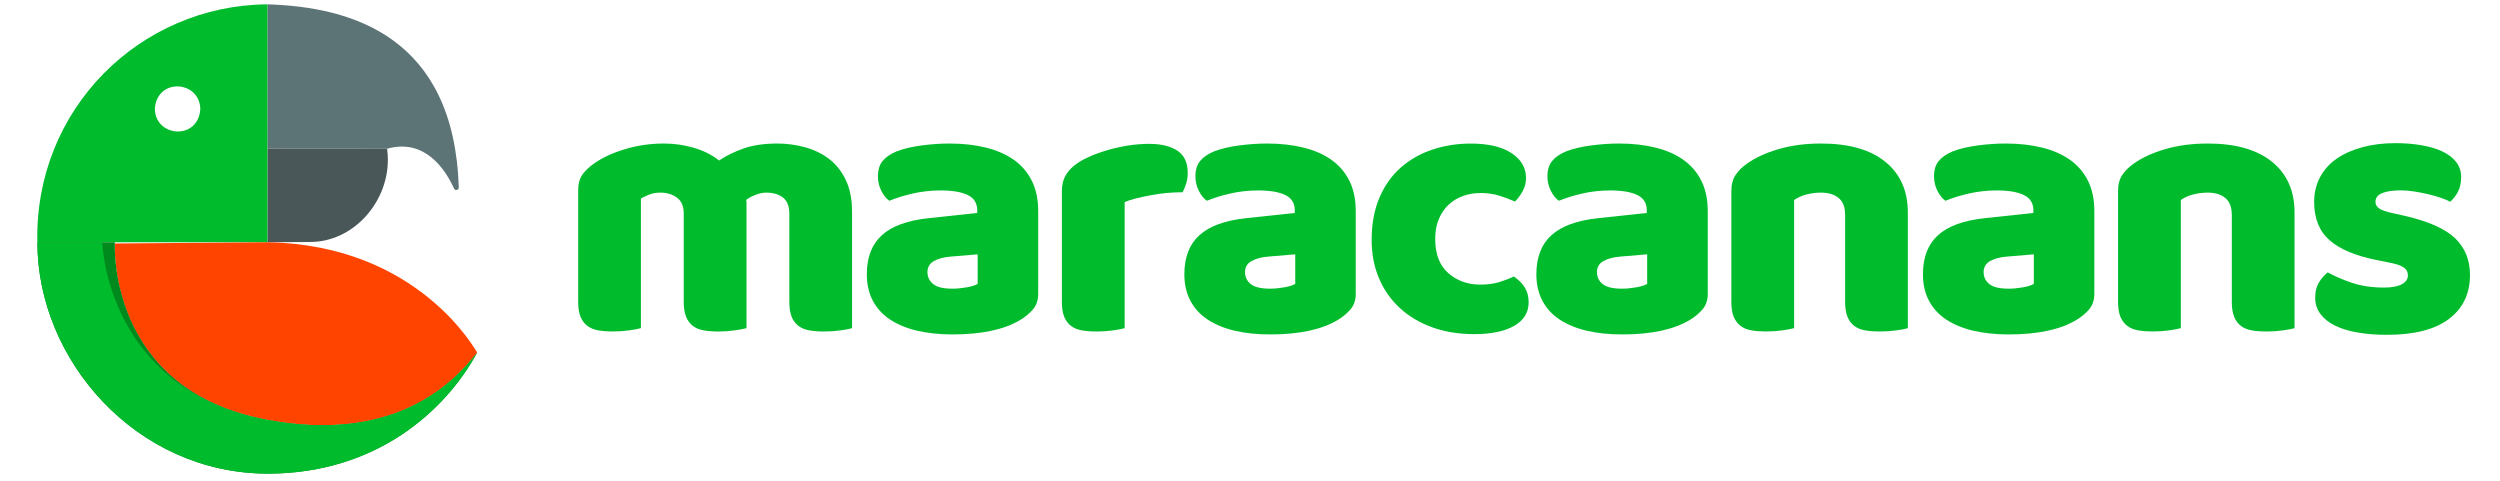
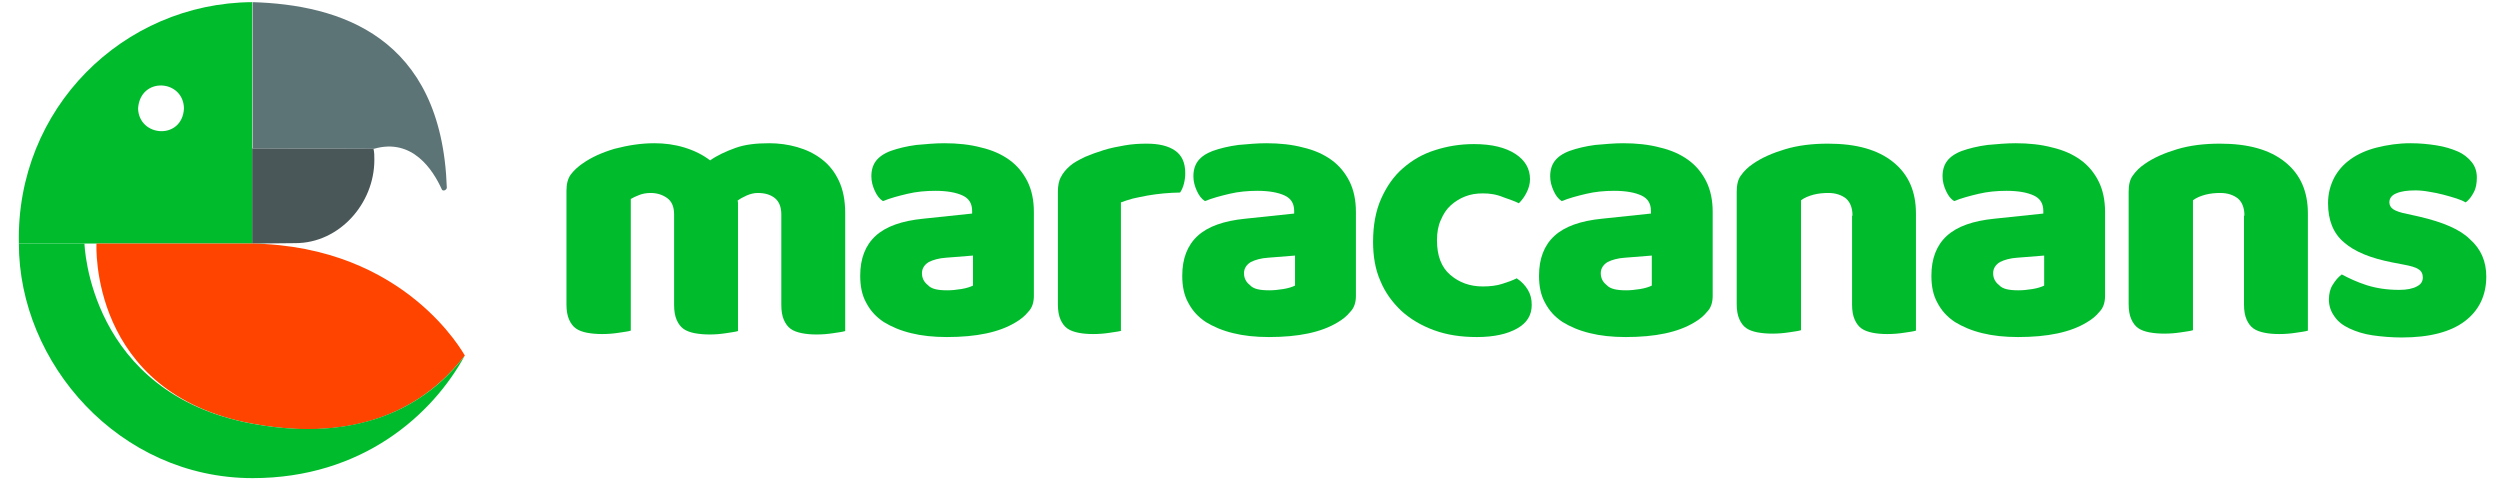
<svg xmlns="http://www.w3.org/2000/svg" version="1.1" id="Camada_1" x="0px" y="0px" viewBox="0 0 583 112" style="enable-background:new 0 0 583 112;" xml:space="preserve">
  <style type="text/css">
	.st0{fill:#5D7477;}
	.st1{fill:#4A5759;}
	.st2{fill:#00BC2D;}
- 	.st3{fill:#FF4400;}
- 	.st4{fill:#00891D;}
+ 	.st3{display:none;fill:#FF4400;}
+ 	.st4{fill:#FF4400;}
</style>
  <g>
-     <path class="st0" d="M105.88,43.97c-1.98-4.36-6.73-11.79-15.62-9.28l-27.9-0.07V1.01c19.84,0.6,43.52,7.64,44.63,42.69   C107.01,44.33,106.14,44.54,105.88,43.97" />
-     <path class="st1" d="M90.45,37.28c0,10.01-8.11,19.15-18.11,19.15c-0.1,0-9.97,0.07-9.97,0.07l0-21.88l27.9,0.07   C90.39,35.53,90.45,36.4,90.45,37.28" />
-     <path class="st2" d="M62.36,1.01C32.62,1.22,8,25.5,8.71,56.5h53.66L62.36,1.01z M36.11,25.41c0.45-7.35,10.44-6.67,10.6,0   C46.26,32.76,36.27,32.06,36.11,25.41" />
-     <path class="st3" d="M62.37,97.92c28.97,5.38,42.91-7.88,48.91-15.7c-0.2-0.18-13.52-25.14-48.91-25.72l-35.58,0.28   C26.79,56.78,24.69,90.92,62.37,97.92" />
-     <path class="st2" d="M63.3,56.54c0.69,0.02,1.38,0.04,2.06,0.08C64.66,56.57,63.98,56.56,63.3,56.54" />
-     <path class="st4" d="M62.37,97.92c-37.67-7-35.58-41.4-35.58-41.42H8.72c0,27.5,23.08,53.95,53.74,53.95   c25.24,0,41.45-14.64,48.81-28.23C105.28,90.04,91.33,103.3,62.37,97.92" />
-     <path class="st2" d="M62.37,97.92c-37.67-7-38.53-41.4-38.53-41.42H8.72c0,27.5,23.08,53.95,53.74,53.95   c25.24,0,41.45-14.64,48.81-28.23C105.28,90.04,91.33,103.3,62.37,97.92" />
-     <path class="st2" d="M154.86,33.47c2.35,0,4.66,0.33,6.93,0.99c2.27,0.66,4.23,1.65,5.9,2.97c1.72-1.15,3.66-2.1,5.81-2.84   c2.15-0.74,4.75-1.12,7.79-1.12c2.18,0,4.32,0.29,6.42,0.86c2.09,0.57,3.96,1.48,5.6,2.71c1.64,1.24,2.94,2.87,3.92,4.91   c0.98,2.04,1.47,4.52,1.47,7.45v27.13c-0.57,0.17-1.48,0.34-2.71,0.52c-1.24,0.17-2.51,0.26-3.83,0.26c-1.26,0-2.4-0.09-3.4-0.26   c-1.01-0.17-1.85-0.52-2.54-1.03c-0.69-0.52-1.22-1.22-1.59-2.11c-0.37-0.89-0.56-2.05-0.56-3.49V49.83c0-1.72-0.49-2.97-1.46-3.75   c-0.98-0.77-2.3-1.16-3.96-1.16c-0.81,0-1.67,0.19-2.58,0.56c-0.92,0.37-1.61,0.76-2.07,1.16c0.06,0.23,0.09,0.45,0.09,0.65v0.56   v28.68c-0.63,0.17-1.56,0.34-2.8,0.52c-1.24,0.17-2.48,0.26-3.75,0.26c-1.26,0-2.4-0.09-3.4-0.26c-1.01-0.17-1.85-0.52-2.54-1.03   c-0.69-0.52-1.22-1.22-1.59-2.11c-0.37-0.89-0.56-2.05-0.56-3.49V49.83c0-1.72-0.53-2.97-1.59-3.75c-1.06-0.77-2.34-1.16-3.83-1.16   c-1.03,0-1.92,0.16-2.67,0.47c-0.75,0.32-1.38,0.62-1.9,0.9v30.23c-0.57,0.17-1.48,0.34-2.71,0.52c-1.24,0.17-2.51,0.26-3.83,0.26   c-1.26,0-2.4-0.09-3.4-0.26c-1.01-0.17-1.85-0.52-2.54-1.03c-0.69-0.52-1.22-1.22-1.59-2.11c-0.37-0.89-0.56-2.05-0.56-3.49V44.41   c0-1.55,0.33-2.78,0.99-3.7c0.66-0.92,1.56-1.78,2.71-2.58c1.95-1.38,4.38-2.5,7.28-3.36C148.68,33.9,151.71,33.47,154.86,33.47" />
-     <path class="st2" d="M221.44,33.47c3.1,0,5.93,0.32,8.48,0.95c2.55,0.63,4.74,1.59,6.55,2.88c1.81,1.29,3.2,2.93,4.18,4.91   c0.97,1.98,1.46,4.32,1.46,7.02v19.29c0,1.49-0.42,2.71-1.25,3.66c-0.83,0.95-1.82,1.77-2.97,2.45c-3.73,2.24-8.99,3.36-15.76,3.36   c-3.04,0-5.78-0.29-8.23-0.86c-2.44-0.57-4.54-1.44-6.29-2.58c-1.75-1.15-3.1-2.61-4.05-4.39c-0.95-1.78-1.42-3.85-1.42-6.2   c0-3.96,1.18-7,3.53-9.13c2.35-2.12,6-3.44,10.94-3.96l11.28-1.21v-0.6c0-1.67-0.73-2.86-2.2-3.57c-1.46-0.72-3.57-1.08-6.33-1.08   c-2.18,0-4.31,0.23-6.37,0.69c-2.07,0.46-3.93,1.04-5.6,1.72c-0.75-0.52-1.38-1.3-1.89-2.37c-0.52-1.06-0.77-2.17-0.77-3.32   c0-1.49,0.36-2.68,1.08-3.57c0.72-0.89,1.82-1.65,3.32-2.28c1.66-0.63,3.63-1.09,5.9-1.38C217.29,33.61,219.43,33.47,221.44,33.47    M222.13,67.32c0.97,0,2.05-0.1,3.23-0.3c1.18-0.2,2.05-0.47,2.63-0.82v-6.89l-6.2,0.52c-1.61,0.12-2.93,0.46-3.96,1.03   c-1.03,0.57-1.55,1.44-1.55,2.58c0,1.15,0.45,2.08,1.34,2.8C218.49,66.96,220,67.32,222.13,67.32" />
-     <path class="st2" d="M262.26,76.53c-0.57,0.17-1.48,0.34-2.71,0.52c-1.24,0.17-2.51,0.26-3.83,0.26c-1.26,0-2.4-0.09-3.4-0.26   c-1.01-0.17-1.85-0.52-2.54-1.03c-0.69-0.52-1.22-1.22-1.59-2.11c-0.37-0.89-0.56-2.05-0.56-3.49V44.58c0-1.32,0.24-2.45,0.73-3.4   c0.49-0.95,1.19-1.79,2.11-2.54c0.92-0.75,2.05-1.42,3.4-2.03c1.35-0.6,2.8-1.13,4.35-1.59c1.55-0.46,3.16-0.82,4.82-1.08   c1.67-0.26,3.33-0.39,4.99-0.39c2.76,0,4.94,0.53,6.54,1.59c1.61,1.06,2.41,2.8,2.41,5.21c0,0.8-0.12,1.59-0.34,2.37   c-0.23,0.78-0.52,1.48-0.86,2.11c-1.21,0-2.44,0.06-3.7,0.17c-1.26,0.12-2.5,0.29-3.7,0.52c-1.21,0.23-2.34,0.47-3.4,0.73   c-1.06,0.26-1.97,0.56-2.71,0.9V76.53z" />
-     <path class="st2" d="M295.5,33.47c3.1,0,5.93,0.32,8.48,0.95c2.55,0.63,4.74,1.59,6.54,2.88c1.81,1.29,3.2,2.93,4.18,4.91   c0.98,1.98,1.46,4.32,1.46,7.02v19.29c0,1.49-0.42,2.71-1.25,3.66c-0.83,0.95-1.82,1.77-2.97,2.45c-3.73,2.24-8.99,3.36-15.76,3.36   c-3.04,0-5.79-0.29-8.23-0.86c-2.44-0.57-4.53-1.44-6.29-2.58c-1.75-1.15-3.1-2.61-4.05-4.39c-0.95-1.78-1.42-3.85-1.42-6.2   c0-3.96,1.18-7,3.53-9.13c2.35-2.12,6-3.44,10.94-3.96l11.28-1.21v-0.6c0-1.67-0.73-2.86-2.2-3.57c-1.47-0.72-3.57-1.08-6.33-1.08   c-2.18,0-4.31,0.23-6.37,0.69c-2.07,0.46-3.93,1.04-5.6,1.72c-0.75-0.52-1.38-1.3-1.9-2.37c-0.52-1.06-0.77-2.17-0.77-3.32   c0-1.49,0.36-2.68,1.08-3.57c0.72-0.89,1.82-1.65,3.32-2.28c1.66-0.63,3.63-1.09,5.9-1.38C291.35,33.61,293.49,33.47,295.5,33.47    M296.19,67.32c0.98,0,2.05-0.1,3.23-0.3c1.18-0.2,2.05-0.47,2.63-0.82v-6.89l-6.2,0.52c-1.61,0.12-2.93,0.46-3.96,1.03   c-1.03,0.57-1.55,1.44-1.55,2.58c0,1.15,0.44,2.08,1.33,2.8C292.56,66.96,294.07,67.32,296.19,67.32" />
-     <path class="st2" d="M345.28,45.01c-1.44,0-2.8,0.23-4.09,0.69c-1.29,0.46-2.41,1.13-3.36,2.02c-0.95,0.89-1.71,2-2.28,3.32   c-0.57,1.32-0.86,2.87-0.86,4.65c0,3.56,1.02,6.23,3.06,8.01c2.04,1.78,4.52,2.67,7.45,2.67c1.72,0,3.21-0.2,4.48-0.6   c1.26-0.4,2.38-0.83,3.36-1.29c1.15,0.81,2.01,1.68,2.58,2.63c0.57,0.95,0.86,2.08,0.86,3.4c0,2.35-1.12,4.18-3.36,5.47   c-2.24,1.29-5.34,1.94-9.3,1.94c-3.62,0-6.89-0.53-9.82-1.59c-2.93-1.06-5.44-2.55-7.54-4.48c-2.1-1.92-3.72-4.23-4.87-6.93   c-1.15-2.7-1.72-5.68-1.72-8.96c0-3.79,0.62-7.1,1.85-9.95c1.23-2.84,2.91-5.18,5.04-7.02c2.12-1.84,4.58-3.22,7.36-4.13   c2.78-0.92,5.73-1.38,8.83-1.38c4.13,0,7.32,0.75,9.56,2.24c2.24,1.49,3.36,3.42,3.36,5.77c0,1.09-0.26,2.11-0.77,3.06   c-0.52,0.95-1.12,1.77-1.81,2.46c-0.98-0.46-2.15-0.9-3.53-1.34C348.38,45.23,346.89,45.01,345.28,45.01" />
-     <path class="st2" d="M377.58,33.47c3.1,0,5.93,0.32,8.48,0.95c2.55,0.63,4.74,1.59,6.54,2.88c1.81,1.29,3.2,2.93,4.18,4.91   c0.98,1.98,1.47,4.32,1.47,7.02v19.29c0,1.49-0.42,2.71-1.25,3.66c-0.83,0.95-1.82,1.77-2.97,2.45c-3.73,2.24-8.99,3.36-15.76,3.36   c-3.04,0-5.79-0.29-8.23-0.86c-2.44-0.57-4.53-1.44-6.29-2.58c-1.75-1.15-3.1-2.61-4.05-4.39c-0.95-1.78-1.42-3.85-1.42-6.2   c0-3.96,1.18-7,3.53-9.13c2.35-2.12,6-3.44,10.94-3.96l11.28-1.21v-0.6c0-1.67-0.73-2.86-2.2-3.57c-1.47-0.72-3.57-1.08-6.33-1.08   c-2.18,0-4.31,0.23-6.37,0.69c-2.07,0.46-3.93,1.04-5.6,1.72c-0.75-0.52-1.38-1.3-1.9-2.37c-0.52-1.06-0.77-2.17-0.77-3.32   c0-1.49,0.36-2.68,1.08-3.57c0.72-0.89,1.82-1.65,3.32-2.28c1.66-0.63,3.63-1.09,5.9-1.38C373.43,33.61,375.57,33.47,377.58,33.47    M378.26,67.32c0.98,0,2.05-0.1,3.23-0.3c1.18-0.2,2.05-0.47,2.63-0.82v-6.89l-6.2,0.52c-1.61,0.12-2.93,0.46-3.96,1.03   c-1.03,0.57-1.55,1.44-1.55,2.58c0,1.15,0.44,2.08,1.33,2.8C374.63,66.96,376.14,67.32,378.26,67.32" />
-     <path class="st2" d="M430.28,50.09c0-1.78-0.5-3.09-1.51-3.92c-1.01-0.83-2.37-1.25-4.09-1.25c-1.15,0-2.28,0.14-3.4,0.43   c-1.12,0.29-2.08,0.72-2.89,1.29v29.88c-0.57,0.17-1.48,0.35-2.71,0.52c-1.24,0.17-2.51,0.26-3.83,0.26c-1.26,0-2.4-0.08-3.4-0.26   c-1.01-0.17-1.85-0.52-2.54-1.03c-0.69-0.52-1.22-1.22-1.6-2.11c-0.37-0.89-0.56-2.05-0.56-3.49V44.58c0-1.55,0.33-2.81,0.99-3.79   c0.66-0.98,1.56-1.87,2.71-2.67c1.95-1.38,4.41-2.5,7.36-3.36c2.96-0.86,6.24-1.29,9.86-1.29c6.49,0,11.48,1.42,14.99,4.26   c3.5,2.84,5.25,6.79,5.25,11.84v26.96c-0.57,0.17-1.48,0.35-2.71,0.52c-1.24,0.17-2.51,0.26-3.83,0.26c-1.26,0-2.4-0.08-3.4-0.26   c-1.01-0.17-1.85-0.52-2.54-1.03s-1.22-1.22-1.59-2.11c-0.37-0.89-0.56-2.05-0.56-3.49V50.09z" />
-     <path class="st2" d="M467.74,33.47c3.1,0,5.93,0.32,8.48,0.95c2.55,0.63,4.74,1.59,6.54,2.88c1.81,1.29,3.2,2.93,4.18,4.91   c0.98,1.98,1.46,4.32,1.46,7.02v19.29c0,1.49-0.42,2.71-1.25,3.66c-0.83,0.95-1.82,1.77-2.97,2.45c-3.73,2.24-8.99,3.36-15.76,3.36   c-3.04,0-5.78-0.29-8.23-0.86c-2.44-0.57-4.53-1.44-6.29-2.58c-1.75-1.15-3.1-2.61-4.05-4.39c-0.95-1.78-1.42-3.85-1.42-6.2   c0-3.96,1.18-7,3.53-9.13c2.35-2.12,6-3.44,10.94-3.96l11.28-1.21v-0.6c0-1.67-0.73-2.86-2.2-3.57c-1.46-0.72-3.57-1.08-6.33-1.08   c-2.18,0-4.31,0.23-6.37,0.69c-2.07,0.46-3.93,1.04-5.6,1.72c-0.75-0.52-1.38-1.3-1.9-2.37c-0.52-1.06-0.77-2.17-0.77-3.32   c0-1.49,0.36-2.68,1.08-3.57c0.72-0.89,1.82-1.65,3.32-2.28c1.66-0.63,3.63-1.09,5.9-1.38C463.6,33.61,465.73,33.47,467.74,33.47    M468.43,67.32c0.98,0,2.05-0.1,3.23-0.3c1.18-0.2,2.05-0.47,2.63-0.82v-6.89l-6.2,0.52c-1.61,0.12-2.93,0.46-3.96,1.03   c-1.03,0.57-1.55,1.44-1.55,2.58c0,1.15,0.44,2.08,1.33,2.8C464.8,66.96,466.31,67.32,468.43,67.32" />
-     <path class="st2" d="M520.45,50.09c0-1.78-0.5-3.09-1.51-3.92c-1.01-0.83-2.37-1.25-4.09-1.25c-1.15,0-2.28,0.14-3.4,0.43   c-1.12,0.29-2.08,0.72-2.88,1.29v29.88c-0.58,0.17-1.48,0.35-2.71,0.52c-1.24,0.17-2.51,0.26-3.83,0.26c-1.26,0-2.4-0.08-3.4-0.26   c-1.01-0.17-1.85-0.52-2.54-1.03c-0.69-0.52-1.22-1.22-1.6-2.11c-0.37-0.89-0.56-2.05-0.56-3.49V44.58c0-1.55,0.33-2.81,0.99-3.79   c0.66-0.98,1.56-1.87,2.71-2.67c1.95-1.38,4.41-2.5,7.36-3.36c2.96-0.86,6.24-1.29,9.86-1.29c6.49,0,11.48,1.42,14.99,4.26   c3.5,2.84,5.25,6.79,5.25,11.84v26.96c-0.57,0.17-1.48,0.35-2.71,0.52c-1.24,0.17-2.51,0.26-3.83,0.26c-1.26,0-2.4-0.08-3.4-0.26   c-1.01-0.17-1.85-0.52-2.54-1.03s-1.22-1.22-1.59-2.11c-0.37-0.89-0.56-2.05-0.56-3.49V50.09z" />
-     <path class="st2" d="M576,64.13c0,4.36-1.64,7.78-4.91,10.25c-3.27,2.47-8.09,3.7-14.47,3.7c-2.41,0-4.65-0.17-6.72-0.52   s-3.83-0.88-5.3-1.59s-2.61-1.62-3.45-2.71c-0.83-1.09-1.25-2.38-1.25-3.88c0-1.38,0.29-2.54,0.86-3.49   c0.57-0.95,1.26-1.73,2.07-2.37c1.66,0.92,3.57,1.74,5.73,2.46c2.15,0.72,4.63,1.08,7.45,1.08c1.78,0,3.14-0.26,4.09-0.77   c0.95-0.52,1.42-1.21,1.42-2.07c0-0.8-0.34-1.43-1.03-1.89c-0.69-0.46-1.84-0.83-3.44-1.12l-2.58-0.52   c-5-0.97-8.71-2.51-11.15-4.61c-2.44-2.1-3.66-5.1-3.66-9c0-2.12,0.46-4.05,1.38-5.77c0.92-1.72,2.21-3.16,3.87-4.31   c1.67-1.15,3.66-2.04,5.99-2.67c2.33-0.63,4.89-0.95,7.71-0.95c2.12,0,4.12,0.16,5.98,0.47c1.87,0.32,3.49,0.79,4.87,1.42   c1.38,0.63,2.47,1.45,3.27,2.45c0.8,1.01,1.21,2.2,1.21,3.57c0,1.32-0.25,2.45-0.73,3.4c-0.49,0.95-1.11,1.74-1.85,2.37   c-0.46-0.29-1.15-0.59-2.07-0.9c-0.92-0.32-1.92-0.6-3.01-0.86c-1.09-0.26-2.2-0.48-3.32-0.65c-1.12-0.17-2.14-0.26-3.06-0.26   c-1.89,0-3.36,0.22-4.39,0.65c-1.04,0.43-1.55,1.11-1.55,2.02c0,0.63,0.29,1.15,0.86,1.55c0.57,0.4,1.66,0.78,3.27,1.12l2.67,0.6   c5.51,1.26,9.43,3,11.76,5.21C574.84,57.77,576,60.63,576,64.13" />
+     <g id="Icone_2_">
+       <path class="st0" d="M103,44.1c-2-4.4-6.8-12-15.8-9.4l-28.3-0.1l0-34.1c20.1,0.6,44.1,7.8,45.3,43.3    C104.1,44.4,103.2,44.7,103,44.1z" />
+       <path class="st1" d="M87.3,37.3c0,10.2-8.2,19.4-18.4,19.4c-0.1,0-10.1,0.1-10.1,0.1l0-22.2l28.3,0.1    C87.3,35.5,87.3,36.4,87.3,37.3z" />
+       <path class="st2" d="M58.8,0.5C28.7,0.7,3.7,25.3,4.4,56.8h54.4L58.8,0.5z M32.2,25.3c0.5-7.5,10.6-6.8,10.7,0    C42.5,32.7,32.4,32,32.2,25.3z" />
+       <path class="st3" d="M58.8,98.8c29.4,5.5,43.5-8,49.6-15.9c-0.2-0.2-13.7-25.5-49.6-26.1H19.8C19.8,56.8,20.6,91.7,58.8,98.8z" />
+       <path class="st4" d="M58.8,98.8c29.4,5.5,43.5-8,49.6-15.9c-0.2-0.2-13.7-25.5-49.6-26.1l-36.3,0C22.5,56.8,20.6,91.7,58.8,98.8z" />
+       <g>
+         <path class="st2" d="M59.8,56.8c0.7,0,1.4,0,2.1,0.1C61.2,56.9,60.5,56.8,59.8,56.8z" />
+         <path class="st2" d="M58.8,98.8c-38.2-7.1-39.1-42-39.1-42H4.4c0,27.9,23.4,54.7,54.5,54.7c25.6,0,42-14.8,49.5-28.6     C102.4,90.8,88.2,104.2,58.8,98.8z" />
+       </g>
+     </g>
+     <g>
+       <path class="st2" d="M152.6,33.4c2.4,0,4.7,0.3,7,1c2.3,0.7,4.3,1.7,6,3c1.7-1.2,3.7-2.1,5.9-2.9c2.2-0.8,4.8-1.1,7.9-1.1    c2.2,0,4.4,0.3,6.5,0.9c2.1,0.6,4,1.5,5.7,2.8c1.7,1.3,3,2.9,4,5c1,2.1,1.5,4.6,1.5,7.6v27.5c-0.6,0.2-1.5,0.3-2.8,0.5    c-1.3,0.2-2.5,0.3-3.9,0.3c-1.3,0-2.4-0.1-3.4-0.3c-1-0.2-1.9-0.5-2.6-1c-0.7-0.5-1.2-1.2-1.6-2.1c-0.4-0.9-0.6-2.1-0.6-3.5V50    c0-1.7-0.5-3-1.5-3.8c-1-0.8-2.3-1.2-4-1.2c-0.8,0-1.7,0.2-2.6,0.6c-0.9,0.4-1.6,0.8-2.1,1.2c0.1,0.2,0.1,0.5,0.1,0.7    c0,0.2,0,0.4,0,0.6v29.1c-0.6,0.2-1.6,0.3-2.8,0.5c-1.3,0.2-2.5,0.3-3.8,0.3c-1.3,0-2.4-0.1-3.5-0.3c-1-0.2-1.9-0.5-2.6-1    c-0.7-0.5-1.2-1.2-1.6-2.1c-0.4-0.9-0.6-2.1-0.6-3.5V50c0-1.7-0.5-3-1.6-3.8c-1.1-0.8-2.4-1.2-3.9-1.2c-1,0-2,0.2-2.7,0.5    c-0.8,0.3-1.4,0.6-1.9,0.9v30.7c-0.6,0.2-1.5,0.3-2.8,0.5c-1.3,0.2-2.5,0.3-3.9,0.3c-1.3,0-2.4-0.1-3.5-0.3c-1-0.2-1.9-0.5-2.6-1    c-0.7-0.5-1.2-1.2-1.6-2.1c-0.4-0.9-0.6-2.1-0.6-3.5V44.5c0-1.6,0.3-2.8,1-3.8c0.7-0.9,1.6-1.8,2.8-2.6c2-1.4,4.4-2.5,7.4-3.4    C146.4,33.9,149.4,33.4,152.6,33.4z" />
+       <path class="st2" d="M220.2,33.4c3.1,0,6,0.3,8.6,1c2.6,0.6,4.8,1.6,6.6,2.9c1.8,1.3,3.2,3,4.2,5c1,2,1.5,4.4,1.5,7.1V69    c0,1.5-0.4,2.8-1.3,3.7c-0.8,1-1.8,1.8-3,2.5c-3.8,2.3-9.1,3.4-16,3.4c-3.1,0-5.9-0.3-8.3-0.9c-2.5-0.6-4.6-1.5-6.4-2.6    c-1.8-1.2-3.1-2.6-4.1-4.5c-1-1.8-1.4-3.9-1.4-6.3c0-4,1.2-7.1,3.6-9.3c2.4-2.2,6.1-3.5,11.1-4l11.4-1.2v-0.6    c0-1.7-0.7-2.9-2.2-3.6c-1.5-0.7-3.6-1.1-6.4-1.1c-2.2,0-4.4,0.2-6.5,0.7c-2.1,0.5-4,1-5.7,1.7c-0.8-0.5-1.4-1.3-1.9-2.4    c-0.5-1.1-0.8-2.2-0.8-3.4c0-1.5,0.4-2.7,1.1-3.6c0.7-0.9,1.8-1.7,3.4-2.3c1.7-0.6,3.7-1.1,6-1.4C216,33.6,218.1,33.4,220.2,33.4z     M220.9,67.7c1,0,2.1-0.1,3.3-0.3c1.2-0.2,2.1-0.5,2.7-0.8v-7l-6.3,0.5c-1.6,0.1-3,0.5-4,1c-1,0.6-1.6,1.5-1.6,2.6    c0,1.2,0.5,2.1,1.4,2.8C217.2,67.4,218.7,67.7,220.9,67.7z" />
+       <path class="st2" d="M261.6,77.1c-0.6,0.2-1.5,0.3-2.8,0.5c-1.3,0.2-2.5,0.3-3.9,0.3c-1.3,0-2.4-0.1-3.4-0.3c-1-0.2-1.9-0.5-2.6-1    c-0.7-0.5-1.2-1.2-1.6-2.1c-0.4-0.9-0.6-2.1-0.6-3.5V44.7c0-1.3,0.2-2.5,0.7-3.4c0.5-1,1.2-1.8,2.1-2.6c0.9-0.8,2.1-1.4,3.5-2.1    c1.4-0.6,2.8-1.1,4.4-1.6c1.6-0.5,3.2-0.8,4.9-1.1c1.7-0.3,3.4-0.4,5.1-0.4c2.8,0,5,0.5,6.6,1.6c1.6,1.1,2.4,2.8,2.4,5.3    c0,0.8-0.1,1.6-0.3,2.4c-0.2,0.8-0.5,1.5-0.9,2.1c-1.2,0-2.5,0.1-3.8,0.2c-1.3,0.1-2.5,0.3-3.8,0.5c-1.2,0.2-2.4,0.5-3.4,0.7    c-1.1,0.3-2,0.6-2.8,0.9V77.1z" />
+       <path class="st2" d="M295.3,33.4c3.1,0,6,0.3,8.6,1c2.6,0.6,4.8,1.6,6.6,2.9c1.8,1.3,3.2,3,4.2,5c1,2,1.5,4.4,1.5,7.1V69    c0,1.5-0.4,2.8-1.3,3.7c-0.8,1-1.8,1.8-3,2.5c-3.8,2.3-9.1,3.4-16,3.4c-3.1,0-5.9-0.3-8.3-0.9c-2.5-0.6-4.6-1.5-6.4-2.6    c-1.8-1.2-3.1-2.6-4.1-4.5c-1-1.8-1.4-3.9-1.4-6.3c0-4,1.2-7.1,3.6-9.3c2.4-2.2,6.1-3.5,11.1-4l11.4-1.2v-0.6    c0-1.7-0.7-2.9-2.2-3.6c-1.5-0.7-3.6-1.1-6.4-1.1c-2.2,0-4.4,0.2-6.5,0.7c-2.1,0.5-4,1-5.7,1.7c-0.8-0.5-1.4-1.3-1.9-2.4    c-0.5-1.1-0.8-2.2-0.8-3.4c0-1.5,0.4-2.7,1.1-3.6c0.7-0.9,1.8-1.7,3.4-2.3c1.7-0.6,3.7-1.1,6-1.4    C291.1,33.6,293.2,33.4,295.3,33.4z M296,67.7c1,0,2.1-0.1,3.3-0.3c1.2-0.2,2.1-0.5,2.7-0.8v-7l-6.3,0.5c-1.6,0.1-3,0.5-4,1    c-1,0.6-1.6,1.5-1.6,2.6c0,1.2,0.5,2.1,1.4,2.8C292.3,67.4,293.8,67.7,296,67.7z" />
+       <path class="st2" d="M345.8,45.1c-1.5,0-2.8,0.2-4.1,0.7c-1.3,0.5-2.4,1.2-3.4,2.1c-1,0.9-1.7,2-2.3,3.4c-0.6,1.3-0.9,2.9-0.9,4.7    c0,3.6,1,6.3,3.1,8.1c2.1,1.8,4.6,2.7,7.6,2.7c1.7,0,3.3-0.2,4.5-0.6c1.3-0.4,2.4-0.8,3.4-1.3c1.2,0.8,2,1.7,2.6,2.7    c0.6,1,0.9,2.1,0.9,3.5c0,2.4-1.1,4.2-3.4,5.5c-2.3,1.3-5.4,2-9.4,2c-3.7,0-7-0.5-10-1.6c-3-1.1-5.5-2.6-7.6-4.5    c-2.1-2-3.8-4.3-4.9-7c-1.2-2.7-1.7-5.8-1.7-9.1c0-3.8,0.6-7.2,1.9-10.1c1.3-2.9,3-5.3,5.1-7.1c2.2-1.9,4.6-3.3,7.5-4.2    c2.8-0.9,5.8-1.4,9-1.4c4.2,0,7.4,0.8,9.7,2.3c2.3,1.5,3.4,3.5,3.4,5.9c0,1.1-0.3,2.1-0.8,3.1c-0.5,1-1.1,1.8-1.8,2.5    c-1-0.5-2.2-0.9-3.6-1.4C348.9,45.3,347.4,45.1,345.8,45.1z" />
+       <path class="st2" d="M378.5,33.4c3.1,0,6,0.3,8.6,1c2.6,0.6,4.8,1.6,6.6,2.9c1.8,1.3,3.2,3,4.2,5c1,2,1.5,4.4,1.5,7.1V69    c0,1.5-0.4,2.8-1.3,3.7c-0.8,1-1.8,1.8-3,2.5c-3.8,2.3-9.1,3.4-16,3.4c-3.1,0-5.9-0.3-8.3-0.9c-2.5-0.6-4.6-1.5-6.4-2.6    c-1.8-1.2-3.1-2.6-4.1-4.5c-1-1.8-1.4-3.9-1.4-6.3c0-4,1.2-7.1,3.6-9.3c2.4-2.2,6.1-3.5,11.1-4l11.4-1.2v-0.6    c0-1.7-0.7-2.9-2.2-3.6c-1.5-0.7-3.6-1.1-6.4-1.1c-2.2,0-4.4,0.2-6.5,0.7c-2.1,0.5-4,1-5.7,1.7c-0.8-0.5-1.4-1.3-1.9-2.4    c-0.5-1.1-0.8-2.2-0.8-3.4c0-1.5,0.4-2.7,1.1-3.6c0.7-0.9,1.8-1.7,3.4-2.3c1.7-0.6,3.7-1.1,6-1.4    C374.3,33.6,376.5,33.4,378.5,33.4z M379.2,67.7c1,0,2.1-0.1,3.3-0.3c1.2-0.2,2.1-0.5,2.7-0.8v-7l-6.3,0.5c-1.6,0.1-3,0.5-4,1    c-1,0.6-1.6,1.5-1.6,2.6c0,1.2,0.5,2.1,1.4,2.8C375.5,67.4,377.1,67.7,379.2,67.7z" />
+       <path class="st2" d="M432,50.3c0-1.8-0.5-3.1-1.5-4c-1-0.8-2.4-1.3-4.1-1.3c-1.2,0-2.3,0.1-3.5,0.4c-1.1,0.3-2.1,0.7-2.9,1.3v30.3    c-0.6,0.2-1.5,0.3-2.8,0.5c-1.3,0.2-2.5,0.3-3.9,0.3c-1.3,0-2.4-0.1-3.5-0.3c-1-0.2-1.9-0.5-2.6-1c-0.7-0.5-1.2-1.2-1.6-2.1    c-0.4-0.9-0.6-2.1-0.6-3.5V44.7c0-1.6,0.3-2.9,1-3.8c0.7-1,1.6-1.9,2.8-2.7c2-1.4,4.5-2.5,7.5-3.4c3-0.9,6.3-1.3,10-1.3    c6.6,0,11.6,1.4,15.2,4.3c3.6,2.9,5.3,6.9,5.3,12v27.3c-0.6,0.2-1.5,0.3-2.8,0.5c-1.3,0.2-2.5,0.3-3.9,0.3c-1.3,0-2.4-0.1-3.4-0.3    c-1-0.2-1.9-0.5-2.6-1c-0.7-0.5-1.2-1.2-1.6-2.1c-0.4-0.9-0.6-2.1-0.6-3.5V50.3z" />
+       <path class="st2" d="M470,33.4c3.1,0,6,0.3,8.6,1c2.6,0.6,4.8,1.6,6.6,2.9c1.8,1.3,3.2,3,4.2,5c1,2,1.5,4.4,1.5,7.1V69    c0,1.5-0.4,2.8-1.3,3.7c-0.8,1-1.8,1.8-3,2.5c-3.8,2.3-9.1,3.4-16,3.4c-3.1,0-5.9-0.3-8.3-0.9c-2.5-0.6-4.6-1.5-6.4-2.6    c-1.8-1.2-3.1-2.6-4.1-4.5c-1-1.8-1.4-3.9-1.4-6.3c0-4,1.2-7.1,3.6-9.3c2.4-2.2,6.1-3.5,11.1-4l11.4-1.2v-0.6    c0-1.7-0.7-2.9-2.2-3.6c-1.5-0.7-3.6-1.1-6.4-1.1c-2.2,0-4.4,0.2-6.5,0.7c-2.1,0.5-4,1-5.7,1.7c-0.8-0.5-1.4-1.3-1.9-2.4    c-0.5-1.1-0.8-2.2-0.8-3.4c0-1.5,0.4-2.7,1.1-3.6c0.7-0.9,1.8-1.7,3.4-2.3c1.7-0.6,3.7-1.1,6-1.4C465.8,33.6,467.9,33.4,470,33.4z     M470.7,67.7c1,0,2.1-0.1,3.3-0.3c1.2-0.2,2.1-0.5,2.7-0.8v-7l-6.3,0.5c-1.6,0.1-3,0.5-4,1c-1,0.6-1.6,1.5-1.6,2.6    c0,1.2,0.5,2.1,1.4,2.8C467,67.4,468.5,67.7,470.7,67.7z" />
+       <path class="st2" d="M523.4,50.3c0-1.8-0.5-3.1-1.5-4c-1-0.8-2.4-1.3-4.1-1.3c-1.2,0-2.3,0.1-3.5,0.4c-1.1,0.3-2.1,0.7-2.9,1.3    v30.3c-0.6,0.2-1.5,0.3-2.8,0.5c-1.3,0.2-2.5,0.3-3.9,0.3c-1.3,0-2.4-0.1-3.5-0.3c-1-0.2-1.9-0.5-2.6-1c-0.7-0.5-1.2-1.2-1.6-2.1    c-0.4-0.9-0.6-2.1-0.6-3.5V44.7c0-1.6,0.3-2.9,1-3.8c0.7-1,1.6-1.9,2.8-2.7c2-1.4,4.5-2.5,7.5-3.4c3-0.9,6.3-1.3,10-1.3    c6.6,0,11.6,1.4,15.2,4.3c3.6,2.9,5.3,6.9,5.3,12v27.3c-0.6,0.2-1.5,0.3-2.8,0.5c-1.3,0.2-2.5,0.3-3.9,0.3c-1.3,0-2.4-0.1-3.4-0.3    c-1-0.2-1.9-0.5-2.6-1c-0.7-0.5-1.2-1.2-1.6-2.1c-0.4-0.9-0.6-2.1-0.6-3.5V50.3z" />
+       <path class="st2" d="M579.8,64.5c0,4.4-1.7,7.9-5,10.4c-3.3,2.5-8.2,3.8-14.7,3.8c-2.4,0-4.7-0.2-6.8-0.5    c-2.1-0.3-3.9-0.9-5.4-1.6c-1.5-0.7-2.7-1.6-3.5-2.8c-0.8-1.1-1.3-2.4-1.3-3.9c0-1.4,0.3-2.6,0.9-3.5c0.6-1,1.3-1.8,2.1-2.4    c1.7,0.9,3.6,1.8,5.8,2.5c2.2,0.7,4.7,1.1,7.6,1.1c1.8,0,3.2-0.3,4.1-0.8c1-0.5,1.4-1.2,1.4-2.1c0-0.8-0.3-1.5-1-1.9    c-0.7-0.5-1.9-0.8-3.5-1.1l-2.6-0.5c-5.1-1-8.8-2.5-11.3-4.7c-2.5-2.1-3.7-5.2-3.7-9.1c0-2.2,0.5-4.1,1.4-5.9    c0.9-1.7,2.2-3.2,3.9-4.4c1.7-1.2,3.7-2.1,6.1-2.7c2.4-0.6,5-1,7.8-1c2.2,0,4.2,0.2,6.1,0.5c1.9,0.3,3.5,0.8,4.9,1.4    c1.4,0.6,2.5,1.5,3.3,2.5c0.8,1,1.2,2.2,1.2,3.6c0,1.3-0.2,2.5-0.7,3.4c-0.5,1-1.1,1.8-1.9,2.4c-0.5-0.3-1.2-0.6-2.1-0.9    c-0.9-0.3-2-0.6-3.1-0.9c-1.1-0.3-2.2-0.5-3.4-0.7c-1.1-0.2-2.2-0.3-3.1-0.3c-1.9,0-3.4,0.2-4.5,0.7c-1,0.4-1.6,1.1-1.6,2.1    c0,0.6,0.3,1.2,0.9,1.6c0.6,0.4,1.7,0.8,3.3,1.1l2.7,0.6c5.6,1.3,9.6,3,11.9,5.3C578.6,58.1,579.8,61,579.8,64.5z" />
+     </g>
  </g>
</svg>
